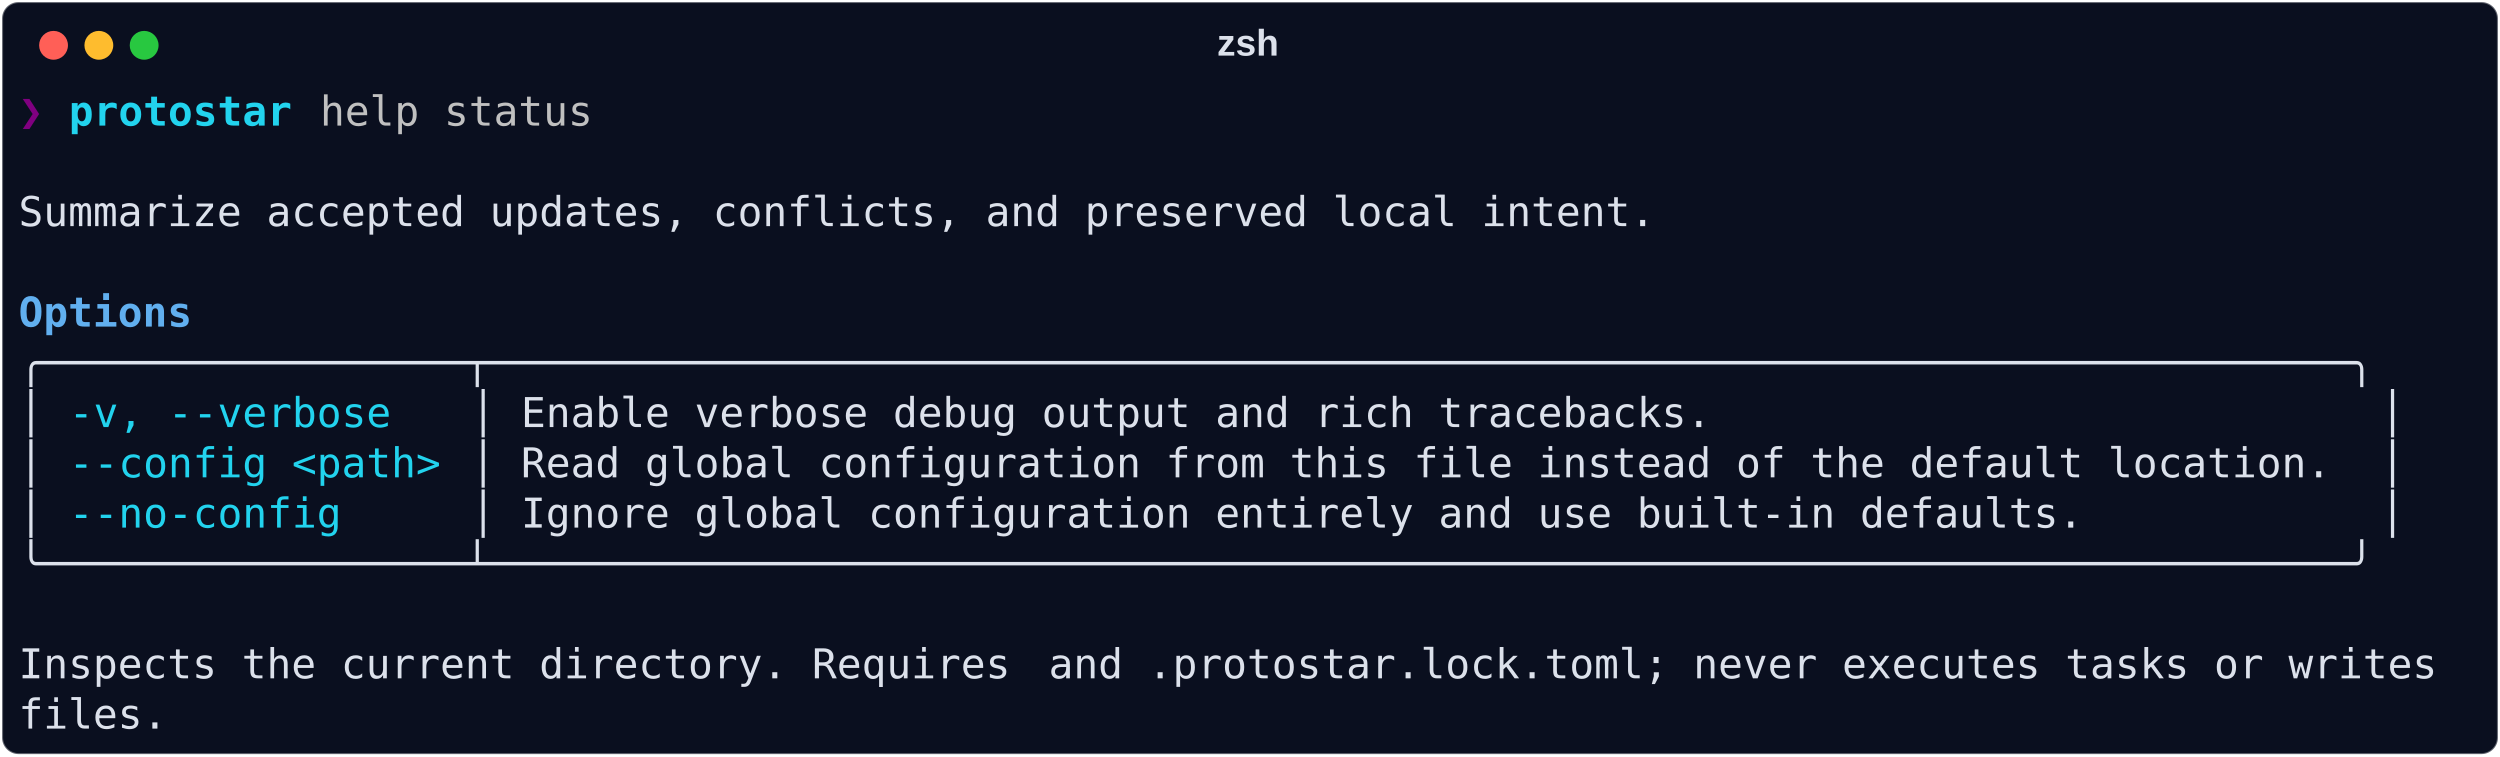
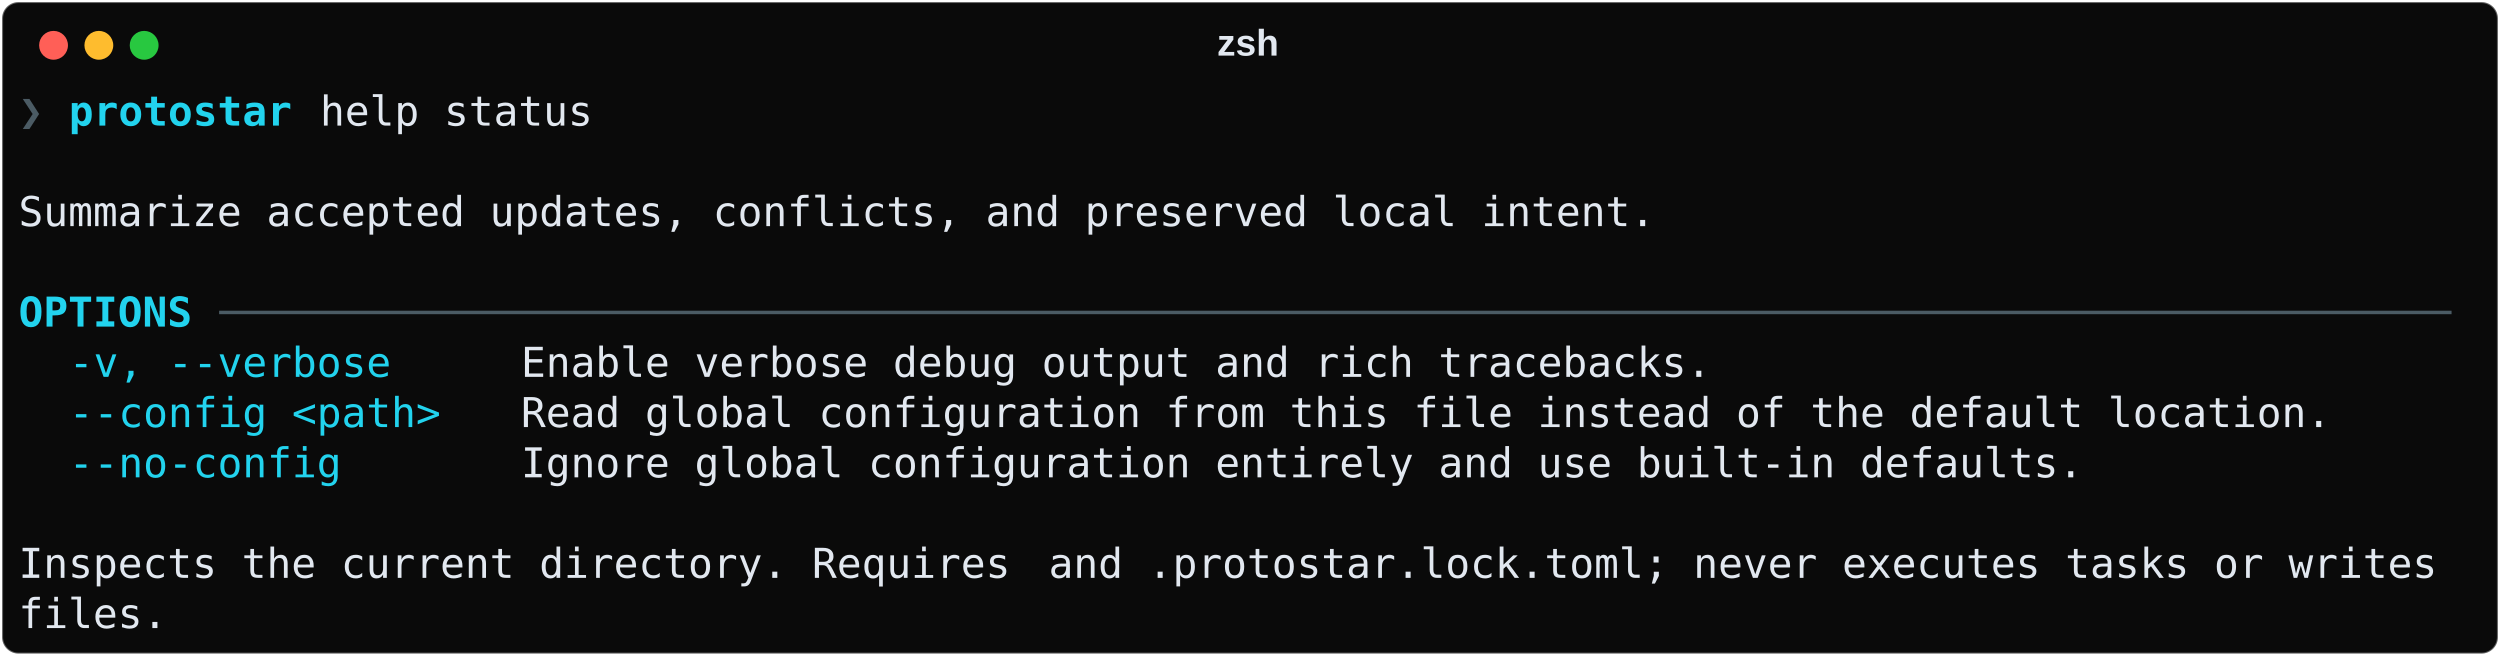
- <svg xmlns="http://www.w3.org/2000/svg" class="rich-terminal" viewBox="0 0 1214 367.2">
+ <svg xmlns="http://www.w3.org/2000/svg" class="rich-terminal" viewBox="0 0 1214 318.4">
  <style>

    @font-face {
        font-family: "Fira Code";
        src: local("FiraCode-Regular"),
                url("https://cdnjs.cloudflare.com/ajax/libs/firacode/6.2.0/woff2/FiraCode-Regular.woff2") format("woff2"),
                url("https://cdnjs.cloudflare.com/ajax/libs/firacode/6.2.0/woff/FiraCode-Regular.woff") format("woff");
        font-style: normal;
        font-weight: 400;
    }
    @font-face {
        font-family: "Fira Code";
        src: local("FiraCode-Bold"),
                url("https://cdnjs.cloudflare.com/ajax/libs/firacode/6.2.0/woff2/FiraCode-Bold.woff2") format("woff2"),
                url("https://cdnjs.cloudflare.com/ajax/libs/firacode/6.2.0/woff/FiraCode-Bold.woff") format("woff");
        font-style: bold;
        font-weight: 700;
    }

    .cli_status_help-matrix {
        font-family: Fira Code, monospace;
        font-size: 20px;
        line-height: 24.4px;
        font-variant-east-asian: full-width;
    }

    .cli_status_help-title {
        font-size: 18px;
        font-weight: bold;
        font-family: arial;
    }

-     .cli_status_help-r1 { fill: #800080;font-weight: bold }
+     .cli_status_help-r1 { fill: #4b5b64 }
.cli_status_help-r2 { fill: #22d3ee;font-weight: bold }
- .cli_status_help-r3 { fill: #c0c0c0 }
- .cli_status_help-r4 { fill: #dce1eb }
- .cli_status_help-r5 { fill: #61afef;font-weight: bold }
- .cli_status_help-r6 { fill: #22d3ee }
+ .cli_status_help-r3 { fill: #e2e8f0 }
+ .cli_status_help-r4 { fill: #22d3ee }
    </style>
  <defs>
    <clipPath id="cli_status_help-clip-terminal">
-       <rect x="0" y="0" width="1194.6" height="316.2" />
+       <rect x="0" y="0" width="1194.6" height="267.4" />
    </clipPath>
    <clipPath id="cli_status_help-line-0">
      <rect x="0" y="1.5" width="1195.6" height="24.65" />
    </clipPath>
    <clipPath id="cli_status_help-line-1">
      <rect x="0" y="25.9" width="1195.6" height="24.65" />
    </clipPath>
    <clipPath id="cli_status_help-line-2">
      <rect x="0" y="50.3" width="1195.6" height="24.65" />
    </clipPath>
    <clipPath id="cli_status_help-line-3">
      <rect x="0" y="74.7" width="1195.6" height="24.65" />
    </clipPath>
    <clipPath id="cli_status_help-line-4">
      <rect x="0" y="99.1" width="1195.6" height="24.65" />
    </clipPath>
    <clipPath id="cli_status_help-line-5">
      <rect x="0" y="123.5" width="1195.6" height="24.65" />
    </clipPath>
    <clipPath id="cli_status_help-line-6">
      <rect x="0" y="147.9" width="1195.6" height="24.65" />
    </clipPath>
    <clipPath id="cli_status_help-line-7">
      <rect x="0" y="172.3" width="1195.6" height="24.65" />
    </clipPath>
    <clipPath id="cli_status_help-line-8">
      <rect x="0" y="196.7" width="1195.6" height="24.65" />
    </clipPath>
    <clipPath id="cli_status_help-line-9">
      <rect x="0" y="221.1" width="1195.6" height="24.65" />
    </clipPath>
-     <clipPath id="cli_status_help-line-10">
-       <rect x="0" y="245.5" width="1195.6" height="24.65" />
-     </clipPath>
-     <clipPath id="cli_status_help-line-11">
-       <rect x="0" y="269.9" width="1195.6" height="24.65" />
-     </clipPath>
  </defs>
-   <rect fill="#0a0f1f" stroke="rgba(255,255,255,0.35)" stroke-width="1" x="1" y="1" width="1212" height="365.2" rx="8" />
-   <text class="cli_status_help-title" fill="#dce1eb" text-anchor="middle" x="606" y="27">zsh</text>
+   <rect fill="#0a0a0a" stroke="rgba(255,255,255,0.35)" stroke-width="1" x="1" y="1" width="1212" height="316.4" rx="8" />
+   <text class="cli_status_help-title" fill="#e2e8f0" text-anchor="middle" x="606" y="27">zsh</text>
  <g transform="translate(26,22)">
    <circle cx="0" cy="0" r="7" fill="#ff5f57" />
    <circle cx="22" cy="0" r="7" fill="#febc2e" />
    <circle cx="44" cy="0" r="7" fill="#28c840" />
  </g>
  <g transform="translate(9, 41)" clip-path="url(#cli_status_help-clip-terminal)">
    <g class="cli_status_help-matrix">
      <text class="cli_status_help-r1" x="0" y="20" textLength="24.4" clip-path="url(#cli_status_help-line-0)">❯ </text>
      <text class="cli_status_help-r2" x="24.4" y="20" textLength="122" clip-path="url(#cli_status_help-line-0)">protostar </text>
      <text class="cli_status_help-r3" x="146.4" y="20" textLength="134.2" clip-path="url(#cli_status_help-line-0)">help status</text>
-       <text class="cli_status_help-r4" x="1195.6" y="20" textLength="12.2" clip-path="url(#cli_status_help-line-0)">
+       <text class="cli_status_help-r3" x="1195.6" y="20" textLength="12.2" clip-path="url(#cli_status_help-line-0)">
</text>
-       <text class="cli_status_help-r4" x="1195.6" y="44.4" textLength="12.2" clip-path="url(#cli_status_help-line-1)">
+       <text class="cli_status_help-r3" x="1195.6" y="44.4" textLength="12.2" clip-path="url(#cli_status_help-line-1)">
</text>
-       <text class="cli_status_help-r4" x="0" y="68.8" textLength="805.2" clip-path="url(#cli_status_help-line-2)">Summarize accepted updates, conflicts, and preserved local intent.</text>
-       <text class="cli_status_help-r4" x="1195.6" y="68.8" textLength="12.2" clip-path="url(#cli_status_help-line-2)">
+       <text class="cli_status_help-r3" x="0" y="68.8" textLength="805.2" clip-path="url(#cli_status_help-line-2)">Summarize accepted updates, conflicts, and preserved local intent.</text>
+       <text class="cli_status_help-r3" x="1195.6" y="68.8" textLength="12.2" clip-path="url(#cli_status_help-line-2)">
</text>
-       <text class="cli_status_help-r4" x="1195.6" y="93.2" textLength="12.2" clip-path="url(#cli_status_help-line-3)">
+       <text class="cli_status_help-r3" x="1195.6" y="93.2" textLength="12.2" clip-path="url(#cli_status_help-line-3)">
</text>
-       <text class="cli_status_help-r5" x="0" y="117.6" textLength="1159" clip-path="url(#cli_status_help-line-4)">Options                                                                                        </text>
-       <text class="cli_status_help-r4" x="1195.6" y="117.6" textLength="12.2" clip-path="url(#cli_status_help-line-4)">
+       <text class="cli_status_help-r2" x="0" y="117.6" textLength="85.4" clip-path="url(#cli_status_help-line-4)">OPTIONS</text>
+       <text class="cli_status_help-r1" x="97.6" y="117.6" textLength="1098" clip-path="url(#cli_status_help-line-4)">──────────────────────────────────────────────────────────────────────────────────────────</text>
+       <text class="cli_status_help-r3" x="1195.6" y="117.6" textLength="12.2" clip-path="url(#cli_status_help-line-4)">
</text>
-       <text class="cli_status_help-r4" x="0" y="142" textLength="1159" clip-path="url(#cli_status_help-line-5)">╭─────────────────┬───────────────────────────────────────────────────────────────────────────╮</text>
-       <text class="cli_status_help-r4" x="1195.6" y="142" textLength="12.2" clip-path="url(#cli_status_help-line-5)">
+       <text class="cli_status_help-r4" x="24.4" y="142" textLength="183" clip-path="url(#cli_status_help-line-5)">-v, --verbose  </text>
+       <text class="cli_status_help-r3" x="244" y="142" textLength="890.6" clip-path="url(#cli_status_help-line-5)">Enable verbose debug output and rich tracebacks.                         </text>
+       <text class="cli_status_help-r3" x="1195.6" y="142" textLength="12.2" clip-path="url(#cli_status_help-line-5)">
</text>
-       <text class="cli_status_help-r4" x="0" y="166.4" textLength="12.2" clip-path="url(#cli_status_help-line-6)">│</text>
-       <text class="cli_status_help-r6" x="24.4" y="166.4" textLength="183" clip-path="url(#cli_status_help-line-6)">-v, --verbose  </text>
-       <text class="cli_status_help-r4" x="219.6" y="166.4" textLength="12.2" clip-path="url(#cli_status_help-line-6)">│</text>
-       <text class="cli_status_help-r4" x="244" y="166.4" textLength="890.6" clip-path="url(#cli_status_help-line-6)">Enable verbose debug output and rich tracebacks.                         </text>
-       <text class="cli_status_help-r4" x="1146.8" y="166.4" textLength="12.2" clip-path="url(#cli_status_help-line-6)">│</text>
-       <text class="cli_status_help-r4" x="1195.6" y="166.4" textLength="12.2" clip-path="url(#cli_status_help-line-6)">
+       <text class="cli_status_help-r4" x="24.4" y="166.4" textLength="183" clip-path="url(#cli_status_help-line-6)">--config &lt;path&gt;</text>
+       <text class="cli_status_help-r3" x="244" y="166.4" textLength="890.6" clip-path="url(#cli_status_help-line-6)">Read global configuration from this file instead of the default location.</text>
+       <text class="cli_status_help-r3" x="1195.6" y="166.4" textLength="12.2" clip-path="url(#cli_status_help-line-6)">
</text>
-       <text class="cli_status_help-r4" x="0" y="190.8" textLength="12.2" clip-path="url(#cli_status_help-line-7)">│</text>
-       <text class="cli_status_help-r6" x="24.4" y="190.8" textLength="183" clip-path="url(#cli_status_help-line-7)">--config &lt;path&gt;</text>
-       <text class="cli_status_help-r4" x="219.6" y="190.8" textLength="12.2" clip-path="url(#cli_status_help-line-7)">│</text>
-       <text class="cli_status_help-r4" x="244" y="190.8" textLength="890.6" clip-path="url(#cli_status_help-line-7)">Read global configuration from this file instead of the default location.</text>
-       <text class="cli_status_help-r4" x="1146.8" y="190.8" textLength="12.2" clip-path="url(#cli_status_help-line-7)">│</text>
-       <text class="cli_status_help-r4" x="1195.6" y="190.8" textLength="12.2" clip-path="url(#cli_status_help-line-7)">
+       <text class="cli_status_help-r4" x="24.4" y="190.8" textLength="183" clip-path="url(#cli_status_help-line-7)">--no-config    </text>
+       <text class="cli_status_help-r3" x="244" y="190.8" textLength="890.6" clip-path="url(#cli_status_help-line-7)">Ignore global configuration entirely and use built-in defaults.          </text>
+       <text class="cli_status_help-r3" x="1195.6" y="190.8" textLength="12.2" clip-path="url(#cli_status_help-line-7)">
</text>
-       <text class="cli_status_help-r4" x="0" y="215.2" textLength="12.2" clip-path="url(#cli_status_help-line-8)">│</text>
-       <text class="cli_status_help-r6" x="24.4" y="215.2" textLength="183" clip-path="url(#cli_status_help-line-8)">--no-config    </text>
-       <text class="cli_status_help-r4" x="219.6" y="215.2" textLength="12.2" clip-path="url(#cli_status_help-line-8)">│</text>
-       <text class="cli_status_help-r4" x="244" y="215.2" textLength="890.6" clip-path="url(#cli_status_help-line-8)">Ignore global configuration entirely and use built-in defaults.          </text>
-       <text class="cli_status_help-r4" x="1146.8" y="215.2" textLength="12.2" clip-path="url(#cli_status_help-line-8)">│</text>
-       <text class="cli_status_help-r4" x="1195.6" y="215.2" textLength="12.2" clip-path="url(#cli_status_help-line-8)">
+       <text class="cli_status_help-r3" x="1195.6" y="215.2" textLength="12.2" clip-path="url(#cli_status_help-line-8)">
</text>
-       <text class="cli_status_help-r4" x="0" y="239.6" textLength="1159" clip-path="url(#cli_status_help-line-9)">╰─────────────────┴───────────────────────────────────────────────────────────────────────────╯</text>
-       <text class="cli_status_help-r4" x="1195.6" y="239.6" textLength="12.2" clip-path="url(#cli_status_help-line-9)">
+       <text class="cli_status_help-r3" x="0" y="239.6" textLength="500.2" clip-path="url(#cli_status_help-line-9)">Inspects the current directory. Requires </text>
+       <text class="cli_status_help-r3" x="500.2" y="239.6" textLength="695.4" clip-path="url(#cli_status_help-line-9)"> and .protostar.lock.toml; never executes tasks or writes</text>
+       <text class="cli_status_help-r3" x="1195.6" y="239.6" textLength="12.2" clip-path="url(#cli_status_help-line-9)">
</text>
-       <text class="cli_status_help-r4" x="1195.6" y="264" textLength="12.2" clip-path="url(#cli_status_help-line-10)">
- </text>
-       <text class="cli_status_help-r4" x="0" y="288.4" textLength="500.2" clip-path="url(#cli_status_help-line-11)">Inspects the current directory. Requires </text>
-       <text class="cli_status_help-r4" x="500.2" y="288.4" textLength="695.4" clip-path="url(#cli_status_help-line-11)"> and .protostar.lock.toml; never executes tasks or writes</text>
-       <text class="cli_status_help-r4" x="1195.6" y="288.4" textLength="12.2" clip-path="url(#cli_status_help-line-11)">
- </text>
-       <text class="cli_status_help-r4" x="0" y="312.8" textLength="73.2" clip-path="url(#cli_status_help-line-12)">files.</text>
-       <text class="cli_status_help-r4" x="1195.6" y="312.8" textLength="12.2" clip-path="url(#cli_status_help-line-12)">
+       <text class="cli_status_help-r3" x="0" y="264" textLength="73.2" clip-path="url(#cli_status_help-line-10)">files.</text>
+       <text class="cli_status_help-r3" x="1195.6" y="264" textLength="12.2" clip-path="url(#cli_status_help-line-10)">
</text>
    </g>
  </g>
</svg>
